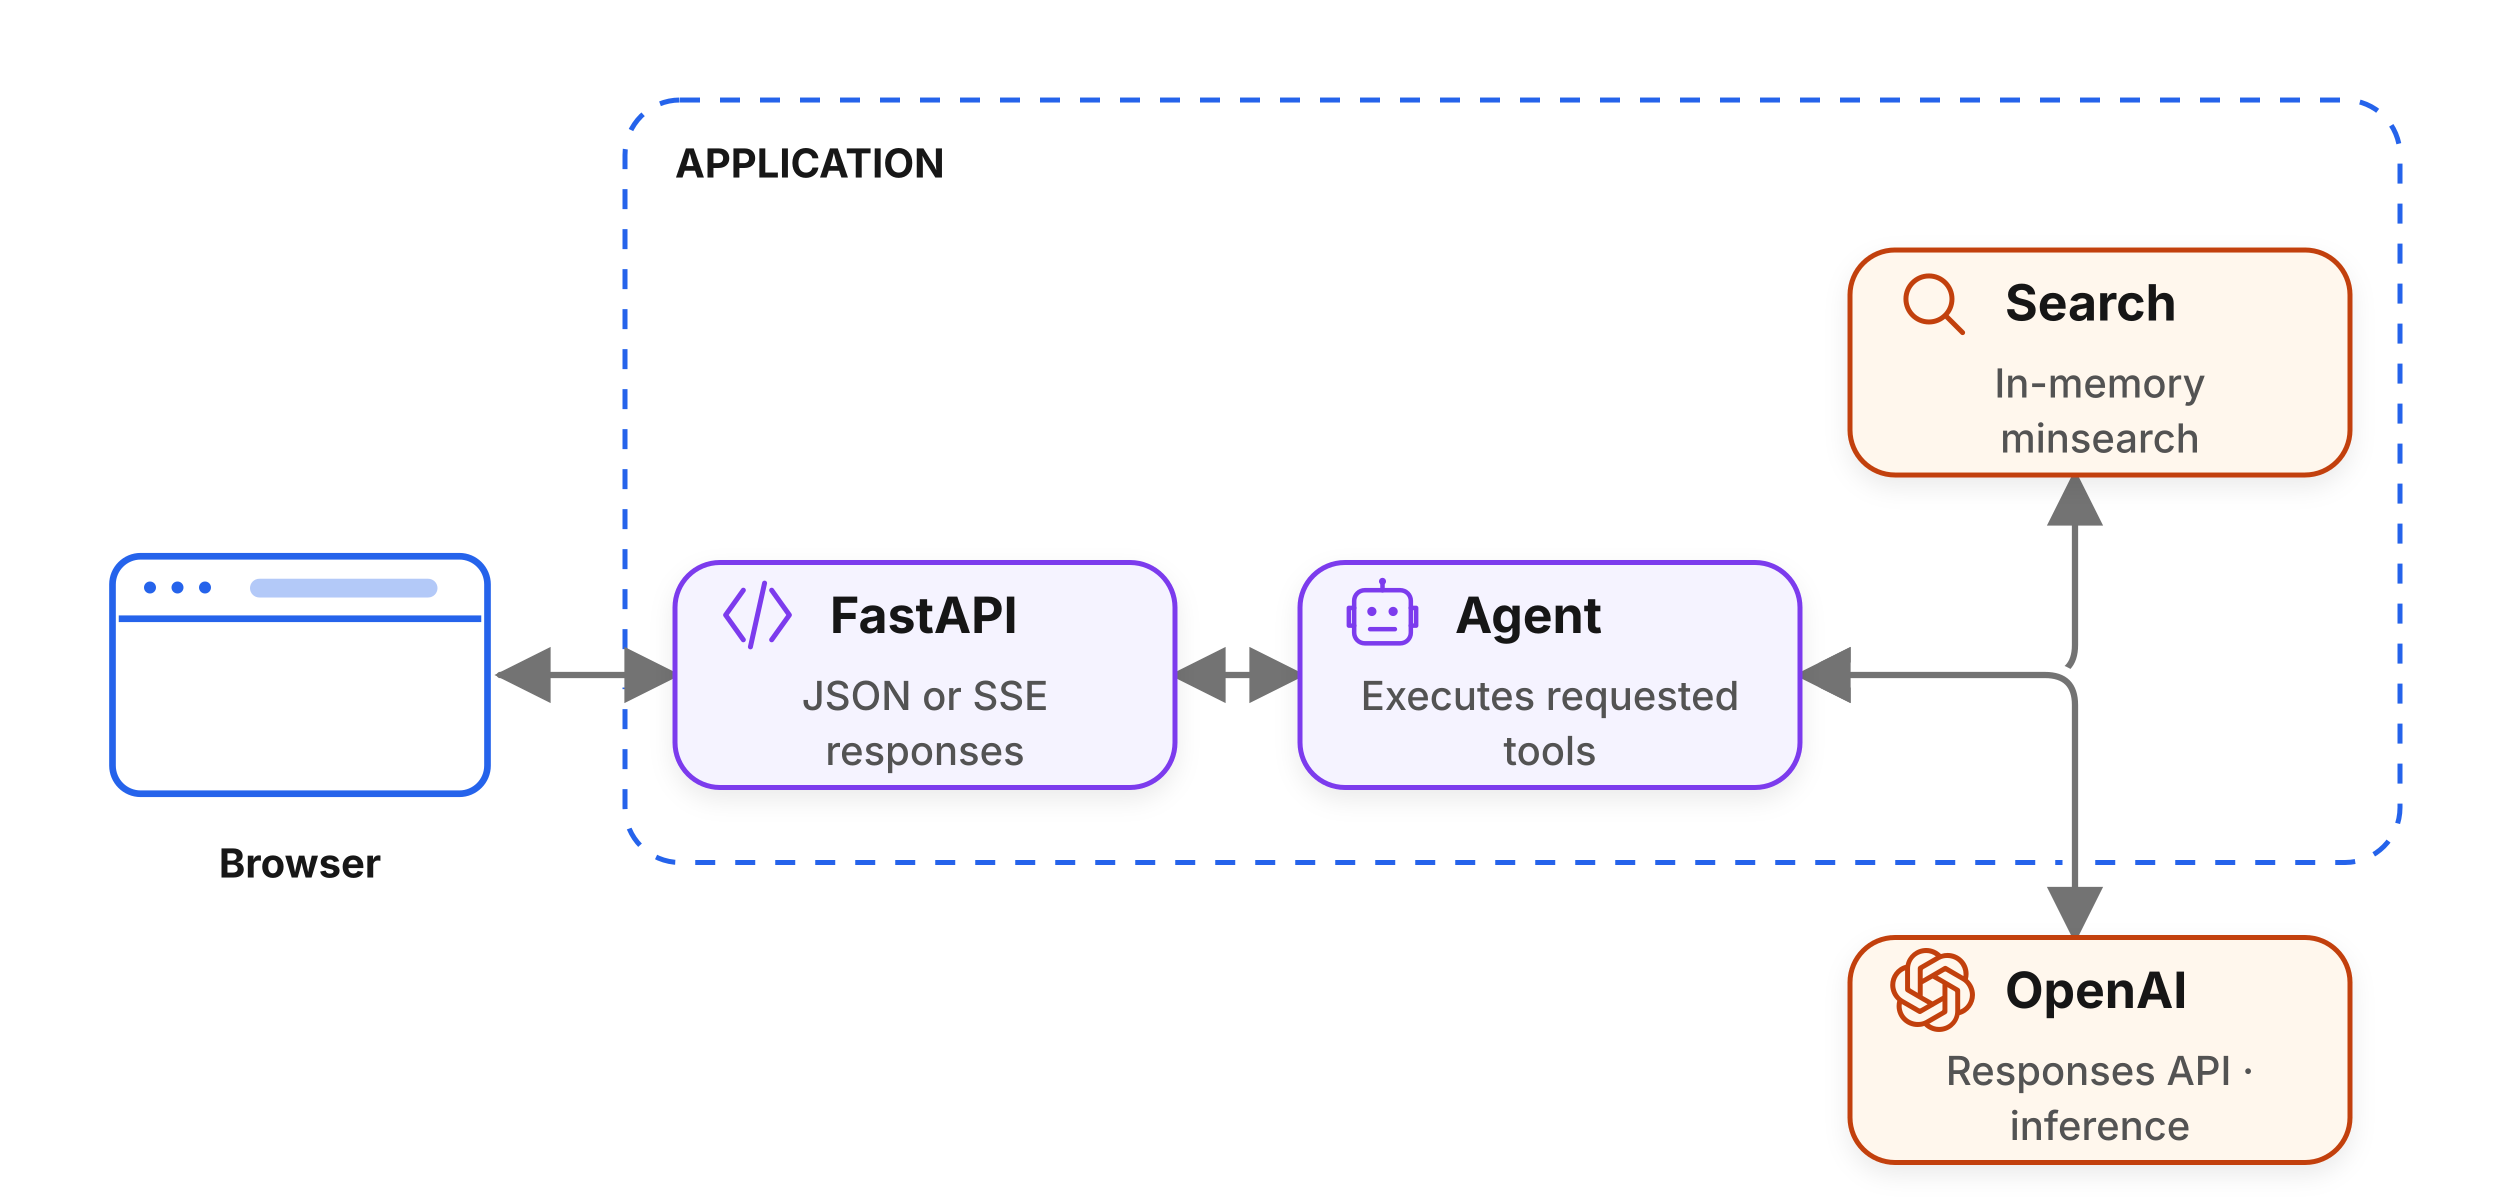
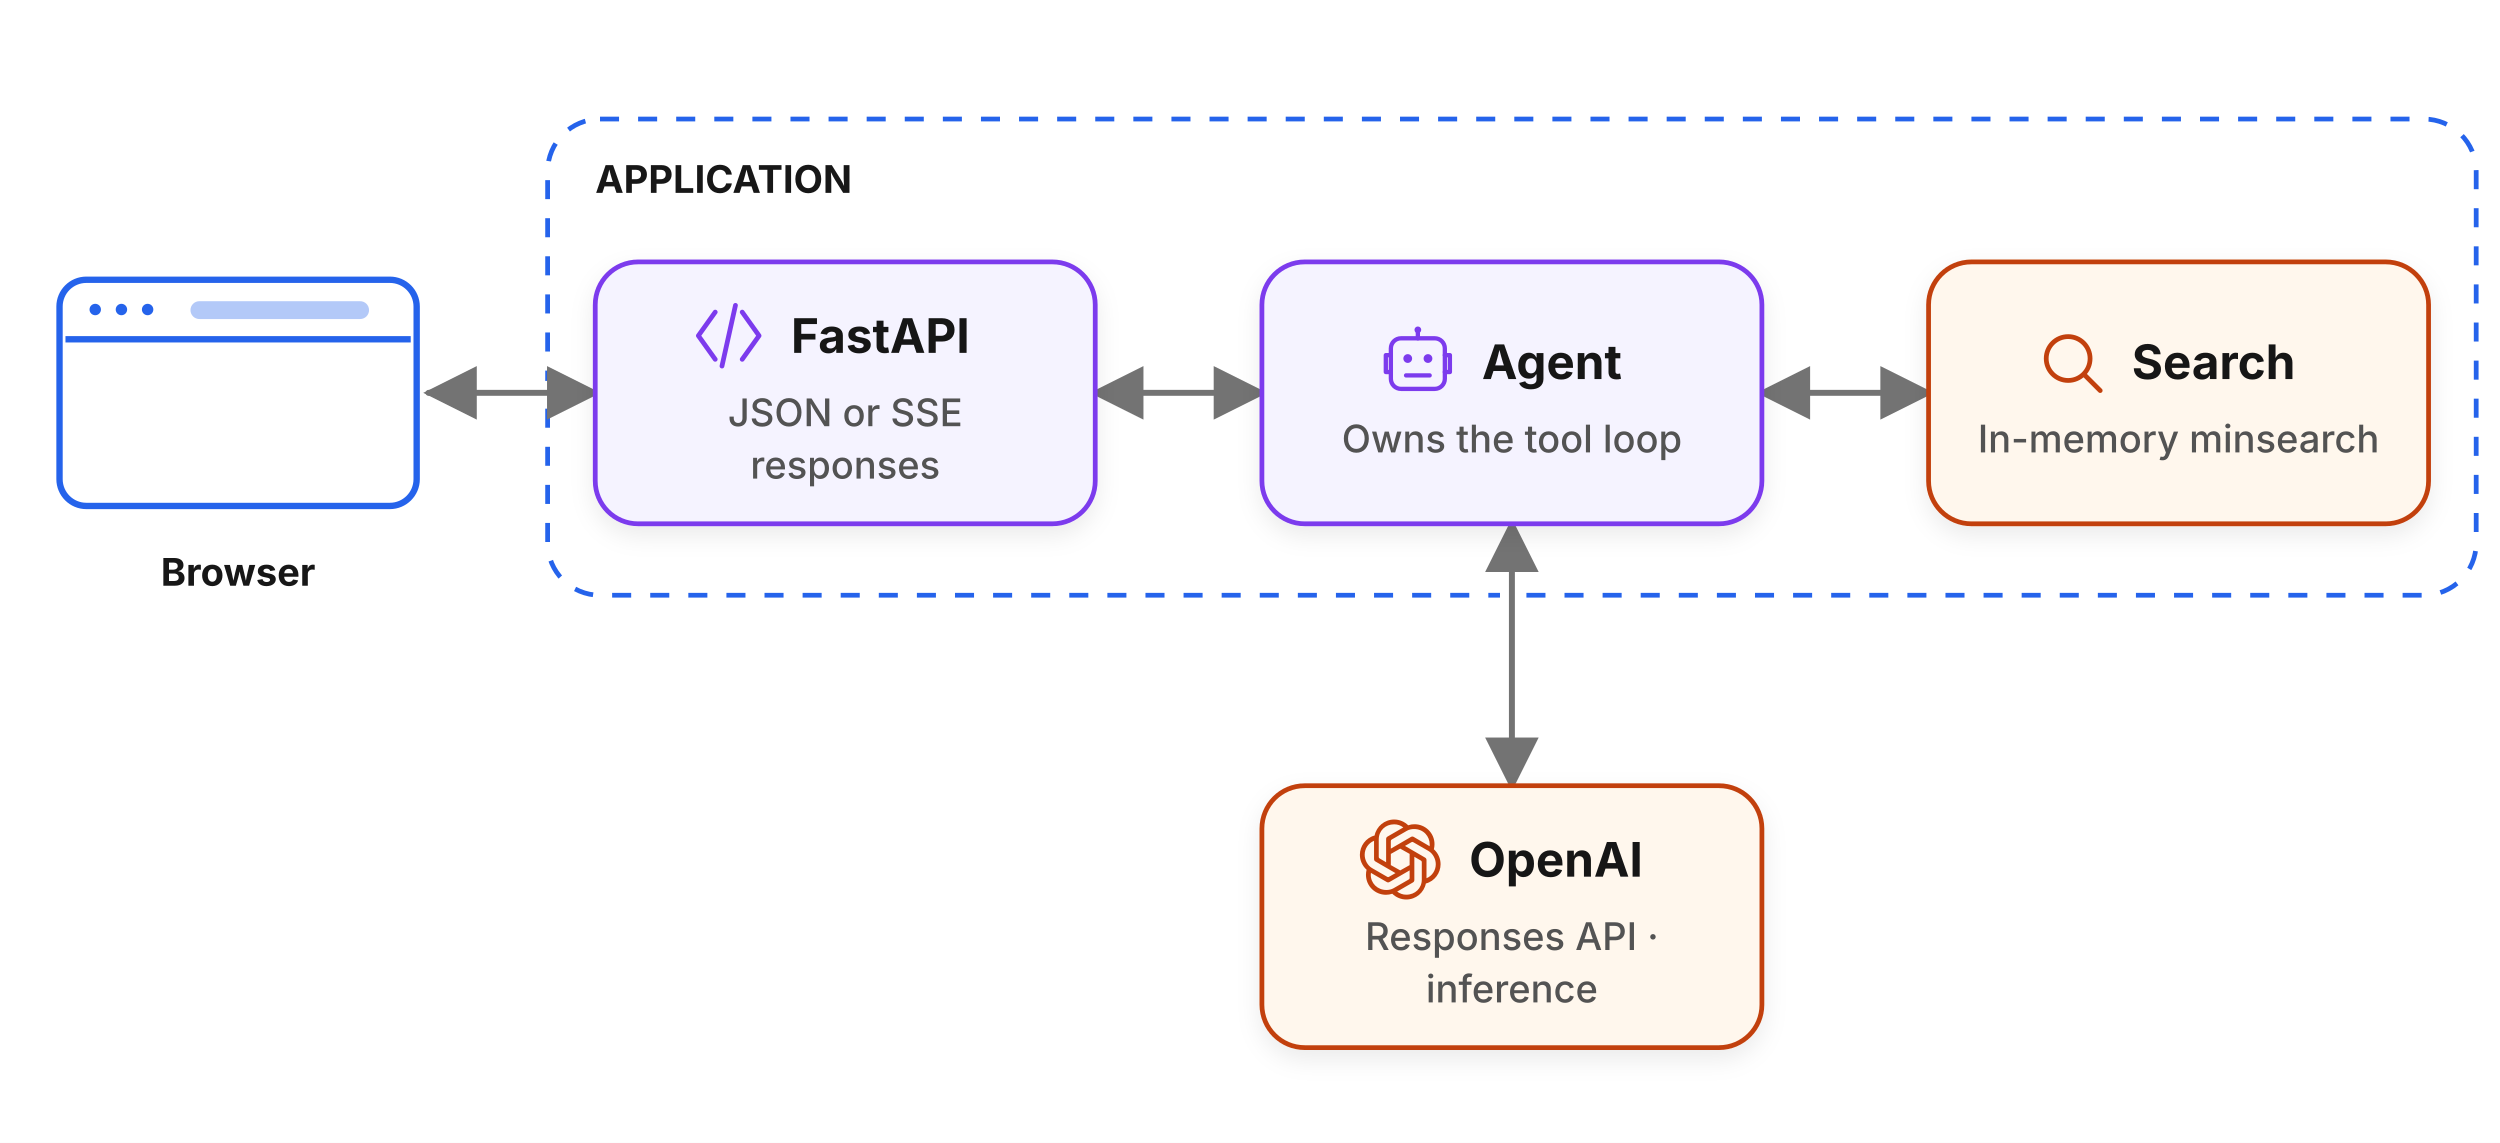
- <svg xmlns="http://www.w3.org/2000/svg" width="1000" height="480" viewBox="0 0 1000 480" role="img" aria-labelledby="title desc">
+ <svg xmlns="http://www.w3.org/2000/svg" width="1050" height="480" viewBox="0 0 1050 480" role="img" aria-labelledby="title desc">
  <defs>
    <filter id="shadow" x="-20%" y="-20%" width="140%" height="150%">
      <feDropShadow dx="0" dy="4" stdDeviation="5" flood-color="#000000" flood-opacity="0.08" />
    </filter>
    <marker id="arrow-purple" viewBox="0 0 10 10" refX="9" refY="5" markerWidth="9" markerHeight="9" orient="auto">
      <path d="M0 0 10 5 0 10Z" fill="#7c3aed" />
    </marker>
    <marker id="arrow-blue" viewBox="0 0 10 10" refX="9" refY="5" markerWidth="9" markerHeight="9" orient="auto">
      <path d="M0 0 10 5 0 10Z" fill="#2563eb" />
    </marker>
    <marker id="arrow-amber" viewBox="0 0 10 10" refX="9" refY="5" markerWidth="9" markerHeight="9" orient="auto">
      <path d="M0 0 10 5 0 10Z" fill="#c2410c" />
    </marker>
    <marker id="arrow-green" viewBox="0 0 10 10" refX="9" refY="5" markerWidth="9" markerHeight="9" orient="auto">
      <path d="M0 0 10 5 0 10Z" fill="#648900" />
    </marker>
    <marker id="arrow-red" viewBox="0 0 10 10" refX="9" refY="5" markerWidth="9" markerHeight="9" orient="auto">
      <path d="M0 0 10 5 0 10Z" fill="#dc2626" />
    </marker>
    <marker id="arrow-gray" viewBox="0 0 10 10" refX="9" refY="5" markerWidth="9" markerHeight="9" orient="auto">
      <path d="M0 0 10 5 0 10Z" fill="#737373" />
    </marker>
    <marker id="arrow-start-gray" viewBox="0 0 10 10" refX="9" refY="5" markerWidth="9" markerHeight="9" orient="auto-start-reverse">
      <path d="M0 0 10 5 0 10Z" fill="#737373" />
    </marker>
    <symbol id="icon-api" viewBox="0 0 24 24">
      <path d="m8 5-5 7 5 7M16 5l5 7-5 7M14 3l-4 18" fill="none" stroke="currentColor" stroke-width="2" stroke-linecap="round" stroke-linejoin="round" />
    </symbol>
    <symbol id="icon-browser" viewBox="0 0 32 22">
      <rect x="1" y="1.5" width="30" height="19" rx="2.25" fill="none" stroke="currentColor" stroke-width="2.67" />
      <path d="M1.5 6.5h29" fill="none" stroke="currentColor" stroke-width="2.67" />
      <circle cx="4" cy="4" r=".48" fill="currentColor" />
      <circle cx="6.2" cy="4" r=".48" fill="currentColor" />
      <circle cx="8.4" cy="4" r=".48" fill="currentColor" />
      <rect x="12" y="3.3" width="15" height="1.5" rx=".75" fill="currentColor" opacity=".35" />
    </symbol>
    <symbol id="icon-openai" viewBox="146 227 268 265">
      <path fill="currentColor" d="M249.176 323.434V298.276c0-2.118.795-3.707 2.649-4.767l50.581-29.128c6.884-3.972 15.094-5.826 23.567-5.826 31.777 0 51.904 24.63 51.904 50.844 0 1.854 0 3.972-.266 6.091l-52.433-30.719c-3.177-1.852-6.356-1.852-9.533 0l-66.469 38.663Zm118.107 97.981v-60.114c0-3.709-1.589-6.356-4.767-8.209l-66.468-38.662 21.715-12.448c1.854-1.057 3.443-1.057 5.295 0l50.581 29.13c14.566 8.474 24.364 26.48 24.364 43.957 0 20.126-11.916 38.664-30.72 46.343v.003Zm-133.73-52.963-21.715-12.71c-1.852-1.058-2.648-2.647-2.648-4.767v-58.257c0-28.335 21.715-49.786 51.111-49.786 11.122 0 21.447 3.709 30.189 10.328l-52.169 30.189c-3.175 1.854-4.766 4.502-4.766 8.21v76.796l-.002-.003Zm46.739 27.01-31.116-17.477v-37.072l31.116-17.477 31.115 17.477v37.072l-31.115 17.477Zm19.994 80.506c-11.123 0-21.449-3.709-30.189-10.328l52.167-30.191c3.177-1.852 4.766-4.5 4.766-8.21v-76.794l21.981 12.71c1.854 1.058 2.649 2.647 2.649 4.767v58.257c0 28.335-21.981 49.786-51.374 49.786v.003Zm-62.761-59.053-50.581-29.13c-14.566-8.475-24.362-26.48-24.362-43.958 0-20.391 12.181-38.663 30.981-46.342v60.376c0 3.71 1.591 6.356 4.767 8.21l66.205 38.396-21.715 12.448c-1.853 1.057-3.443 1.057-5.295 0Zm-2.911 43.428c-29.925 0-51.904-22.51-51.904-50.315 0-2.118.266-4.236.528-6.356l52.167 30.191c3.177 1.852 6.358 1.852 9.533 0l66.469-38.397v25.156c0 2.12-.795 3.709-2.649 4.767l-50.579 29.13c-6.886 3.972-15.096 5.824-23.568 5.824h.004Zm65.672 31.511c32.043 0 58.787-22.772 64.881-52.962 29.658-7.681 48.725-35.486 48.725-63.819 0-18.538-7.944-36.544-22.244-49.521 1.324-5.561 2.118-11.122 2.118-16.682 0-37.867-30.718-66.204-66.204-66.204-7.149 0-14.034 1.057-20.918 3.443-11.919-11.652-28.337-19.067-46.343-19.067-32.043 0-58.788 22.773-64.881 52.962-29.659 7.681-48.726 35.486-48.726 63.82 0 18.538 7.944 36.544 22.244 49.52-1.325 5.562-2.119 11.123-2.119 16.683 0 37.867 30.719 66.204 66.205 66.204 7.148 0 14.034-1.058 20.919-3.443 11.916 11.653 28.335 19.067 46.343 19.067Z" />
    </symbol>
    <symbol id="icon-robot" viewBox="0 0 24 24">
      <path d="M12 5V2.5" fill="none" stroke="currentColor" stroke-width="1.8" stroke-linecap="round" />
      <circle cx="12" cy="2.5" r="1" fill="currentColor" />
      <rect x="4" y="5" width="16" height="15" rx="3" fill="none" stroke="currentColor" stroke-width="1.8" />
      <path d="M4 10H2.5v5H4M20 10h1.5v5H20" fill="none" stroke="currentColor" stroke-width="1.8" stroke-linecap="round" stroke-linejoin="round" />
      <circle cx="9" cy="11" r="1.3" fill="currentColor" />
      <circle cx="15" cy="11" r="1.3" fill="currentColor" />
      <path d="M8.5 16h7" fill="none" stroke="currentColor" stroke-width="1.8" stroke-linecap="round" />
    </symbol>
    <symbol id="icon-search" viewBox="0 0 24 24">
      <circle cx="11" cy="11" r="6.5" fill="none" stroke="currentColor" stroke-width="2" />
      <path d="m16 16 4.5 4.5" fill="none" stroke="currentColor" stroke-width="2" stroke-linecap="round" />
    </symbol>
    <style>
      text { font-family: "Inter", system-ui, -apple-system, BlinkMacSystemFont, "Segoe UI", sans-serif; fill: #171717; }
      symbol [stroke] { vector-effect: non-scaling-stroke; }
      .node rect { stroke-width: 2; }
      .node-boundary rect { stroke-width: 2; stroke-dasharray: 8 8; }
      .boundary-title { font-size: 16px; font-weight: 750; text-anchor: start; }
      .node-title { font-weight: 750; text-anchor: middle; }
      .node-title.icon-copy { text-anchor: start; }
      .node-subtitle { font-weight: 500; fill: #525252; text-anchor: middle; }
      .eyebrow { font-weight: 750; letter-spacing: 1px; fill: #525252; text-anchor: middle; }
      .mention-icon { font-size: 27px; font-weight: 750; text-anchor: middle; }
      .standalone-mention { font-size: 52px; font-weight: 750; text-anchor: middle; }
      .icon-node-title { font-size: 16px; font-weight: 750; text-anchor: middle; }
      .edge { fill: none; stroke-width: 2.5; stroke-linecap: round; stroke-linejoin: round; }
      .edge-label rect { stroke-width: 2; }
      .edge-label text { font-size: 14px; font-weight: 750; text-anchor: middle; dominant-baseline: central; }
      .divider { stroke: #d4d4d4; stroke-width: 2; stroke-dasharray: 6 8; stroke-linecap: round; }
      .center-annotation { fill: #f5f5f5; stroke: none; }
      .center-title { font-weight: 800; letter-spacing: 0.08em; fill: #404040; text-anchor: middle; }
      .center-detail { font-weight: 600; fill: #525252; text-anchor: middle; }
    </style>
  </defs>
-   <rect width="1000" height="480" fill="#ffffff" />
-   <g class="node-boundary node-blue" transform="translate(250 40)">
-     <rect width="710" height="305" rx="22" fill="none" stroke="#2563eb" />
+   <rect width="1050" height="480" fill="#ffffff" />
+   <g class="node-boundary node-blue" transform="translate(230 50)">
+     <rect width="810" height="200" rx="22" fill="none" stroke="#2563eb" />
    <text class="boundary-title" x="20" y="31">APPLICATION</text>
  </g>
-   <path class="edge-boundary-halo" d="M200 270L270 270" fill="none" stroke="#ffffff" stroke-width="10" stroke-linecap="round" stroke-linejoin="round" />
-   <path class="edge" d="M200 270L270 270" stroke="#737373" marker-start="url(#arrow-start-gray)" marker-end="url(#arrow-gray)" />
-   <path class="edge" d="M470 270L520 270" stroke="#737373" marker-start="url(#arrow-start-gray)" marker-end="url(#arrow-gray)" />
-   <path class="edge" d="M720 270H818Q830 270 830 258V190" stroke="#737373" marker-start="url(#arrow-start-gray)" marker-end="url(#arrow-gray)" />
-   <path class="edge-boundary-halo" d="M720 270H818Q830 270 830 282V375" fill="none" stroke="#ffffff" stroke-width="10" stroke-linecap="round" stroke-linejoin="round" />
-   <path class="edge" d="M720 270H818Q830 270 830 282V375" stroke="#737373" marker-start="url(#arrow-start-gray)" marker-end="url(#arrow-gray)" />
-   <g class="node-icon-only node-blue" transform="translate(40 214)">
+   <path class="edge-boundary-halo" d="M180 165L250 165" fill="none" stroke="#ffffff" stroke-width="10" stroke-linecap="round" stroke-linejoin="round" />
+   <path class="edge" d="M180 165L250 165" stroke="#737373" marker-start="url(#arrow-start-gray)" marker-end="url(#arrow-gray)" />
+   <path class="edge" d="M460 165L530 165" stroke="#737373" marker-start="url(#arrow-start-gray)" marker-end="url(#arrow-gray)" />
+   <path class="edge" d="M740 165L810 165" stroke="#737373" marker-start="url(#arrow-start-gray)" marker-end="url(#arrow-gray)" />
+   <path class="edge-boundary-halo" d="M635 220L635 330" fill="none" stroke="#ffffff" stroke-width="10" stroke-linecap="round" stroke-linejoin="round" />
+   <path class="edge" d="M635 220L635 330" stroke="#737373" marker-start="url(#arrow-start-gray)" marker-end="url(#arrow-gray)" />
+   <g class="node-icon-only node-blue" transform="translate(20 109)">
    <use href="#icon-browser" x="0" y="0" width="160" height="112" color="#2563eb" />
    <text class="icon-node-title" x="80" y="137">Browser</text>
  </g>
-   <g class="node node-purple" transform="translate(270 225)" filter="url(#shadow)">
-     <rect width="200" height="90" rx="18" fill="#f5f3ff" stroke="#7c3aed" />
-     <use href="#icon-api" x="16" y="4" width="34" height="34" color="#7c3aed" />
-     <text class="node-title icon-copy" x="62" y="28.2" font-size="20">FastAPI</text>
-     <text class="node-subtitle" x="100" y="59" font-size="16">JSON or SSE</text>
-     <text class="node-subtitle" x="100" y="81" font-size="16">responses</text>
+   <g class="node node-purple" transform="translate(250 110)" filter="url(#shadow)">
+     <rect width="210" height="110" rx="18" fill="#f5f3ff" stroke="#7c3aed" />
+     <use href="#icon-api" x="39.06" y="14" width="34" height="34" color="#7c3aed" />
+     <text class="node-title icon-copy" x="82.24" y="38.2" font-size="20">FastAPI</text>
+     <text class="node-subtitle" x="105" y="69" font-size="16">JSON or SSE</text>
+     <text class="node-subtitle" x="105" y="91" font-size="16">responses</text>
  </g>
-   <g class="node node-purple" transform="translate(520 225)" filter="url(#shadow)">
-     <rect width="200" height="90" rx="18" fill="#f5f3ff" stroke="#7c3aed" />
-     <use href="#icon-robot" x="16" y="4" width="34" height="34" color="#7c3aed" />
-     <text class="node-title icon-copy" x="62" y="28.2" font-size="20">Agent</text>
-     <text class="node-subtitle" x="100" y="59" font-size="16">Executes requested</text>
-     <text class="node-subtitle" x="100" y="81" font-size="16">tools</text>
+   <g class="node node-purple" transform="translate(530 110)" filter="url(#shadow)">
+     <rect width="210" height="110" rx="18" fill="#f5f3ff" stroke="#7c3aed" />
+     <use href="#icon-robot" x="48.5" y="25" width="34" height="34" color="#7c3aed" />
+     <text class="node-title icon-copy" x="92.39" y="49.2" font-size="20">Agent</text>
+     <text class="node-subtitle" x="105" y="80" font-size="16">Owns the tool loop</text>
  </g>
-   <g class="node node-amber" transform="translate(740 100)" filter="url(#shadow)">
-     <rect width="200" height="90" rx="18" fill="#fff7ed" stroke="#c2410c" />
-     <use href="#icon-search" x="16" y="4" width="34" height="34" color="#c2410c" />
-     <text class="node-title icon-copy" x="62" y="28.2" font-size="20">Search</text>
-     <text class="node-subtitle" x="100" y="59" font-size="16">In-memory</text>
-     <text class="node-subtitle" x="100" y="81" font-size="16">minsearch</text>
+   <g class="node node-amber" transform="translate(810 110)" filter="url(#shadow)">
+     <rect width="210" height="110" rx="18" fill="#fff7ed" stroke="#c2410c" />
+     <use href="#icon-search" x="43.04" y="25" width="34" height="34" color="#c2410c" />
+     <text class="node-title icon-copy" x="85.36" y="49.2" font-size="20">Search</text>
+     <text class="node-subtitle" x="105" y="80" font-size="16">In-memory minsearch</text>
  </g>
-   <g class="node node-amber" transform="translate(740 375)" filter="url(#shadow)">
-     <rect width="200" height="90" rx="18" fill="#fff7ed" stroke="#c2410c" />
-     <use href="#icon-openai" x="16" y="4" width="34" height="34" color="#c2410c" />
-     <text class="node-title icon-copy" x="62" y="28.2" font-size="20">OpenAI</text>
-     <text class="node-subtitle" x="100" y="59" font-size="16">Responses API ·</text>
-     <text class="node-subtitle" x="100" y="81" font-size="16">inference</text>
+   <g class="node node-amber" transform="translate(530 330)" filter="url(#shadow)">
+     <rect width="210" height="110" rx="18" fill="#fff7ed" stroke="#c2410c" />
+     <use href="#icon-openai" x="41.06" y="14" width="34" height="34" color="#c2410c" />
+     <text class="node-title icon-copy" x="87.06" y="38.2" font-size="20">OpenAI</text>
+     <text class="node-subtitle" x="105" y="69" font-size="16">Responses API ·</text>
+     <text class="node-subtitle" x="105" y="91" font-size="16">inference</text>
  </g>
</svg>
